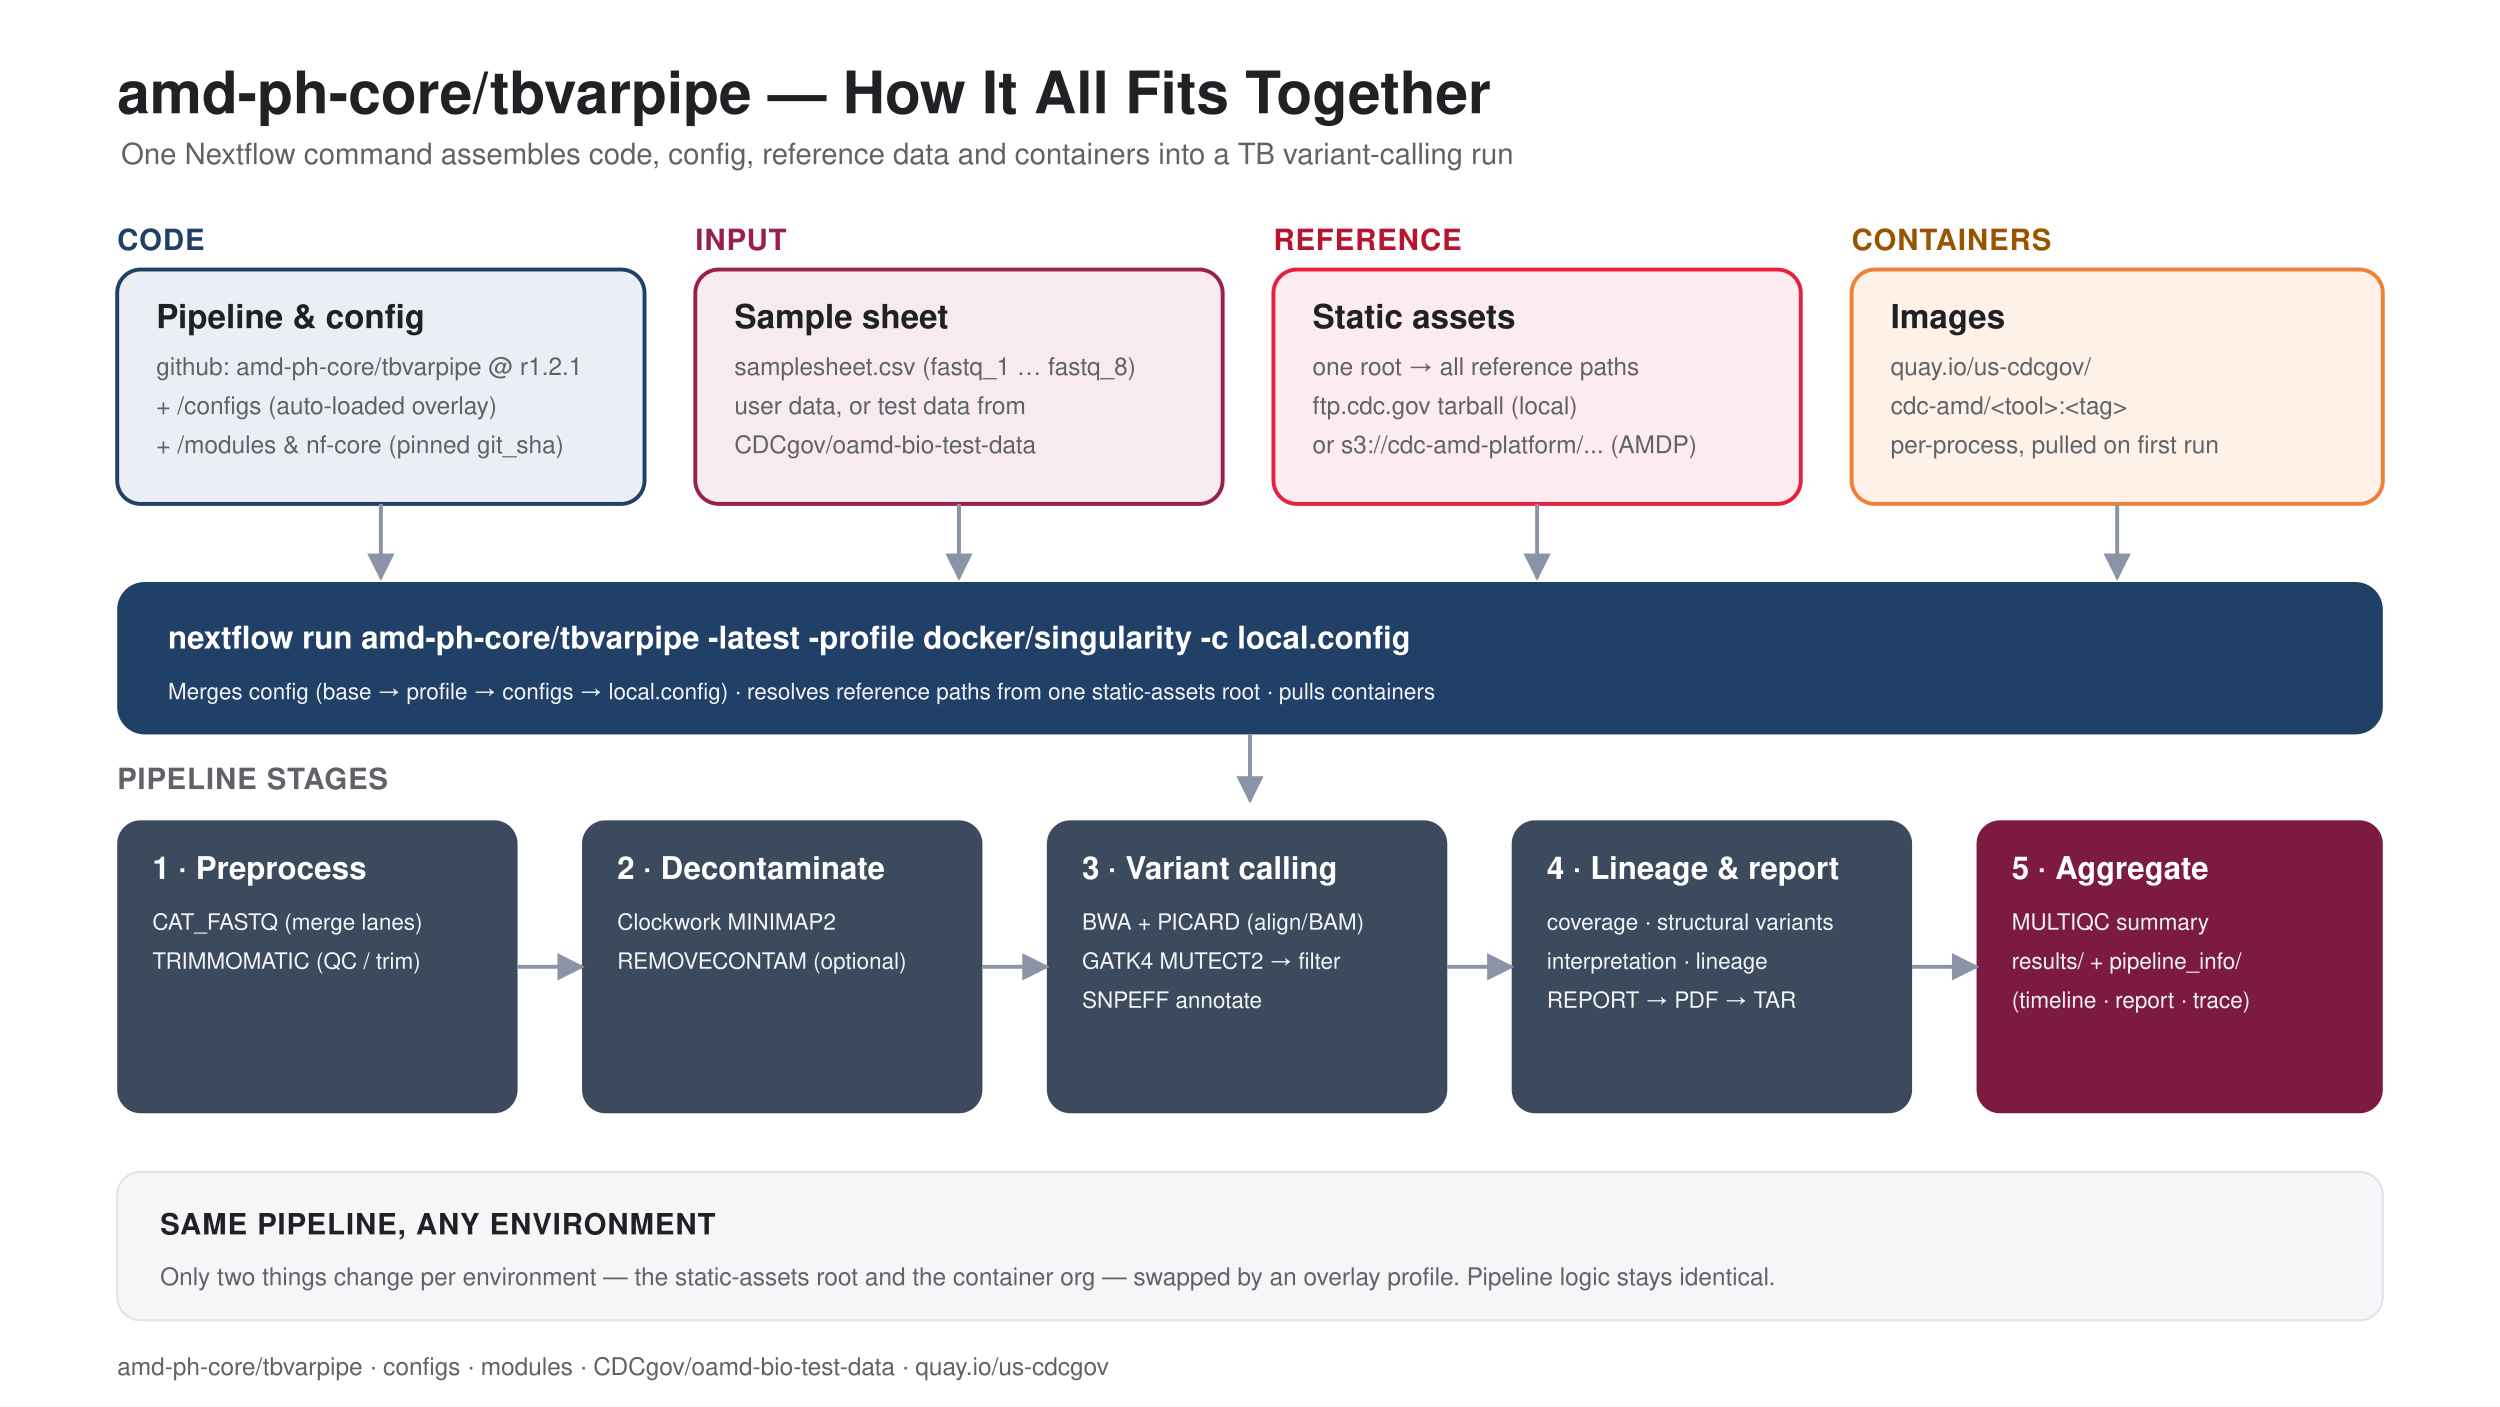
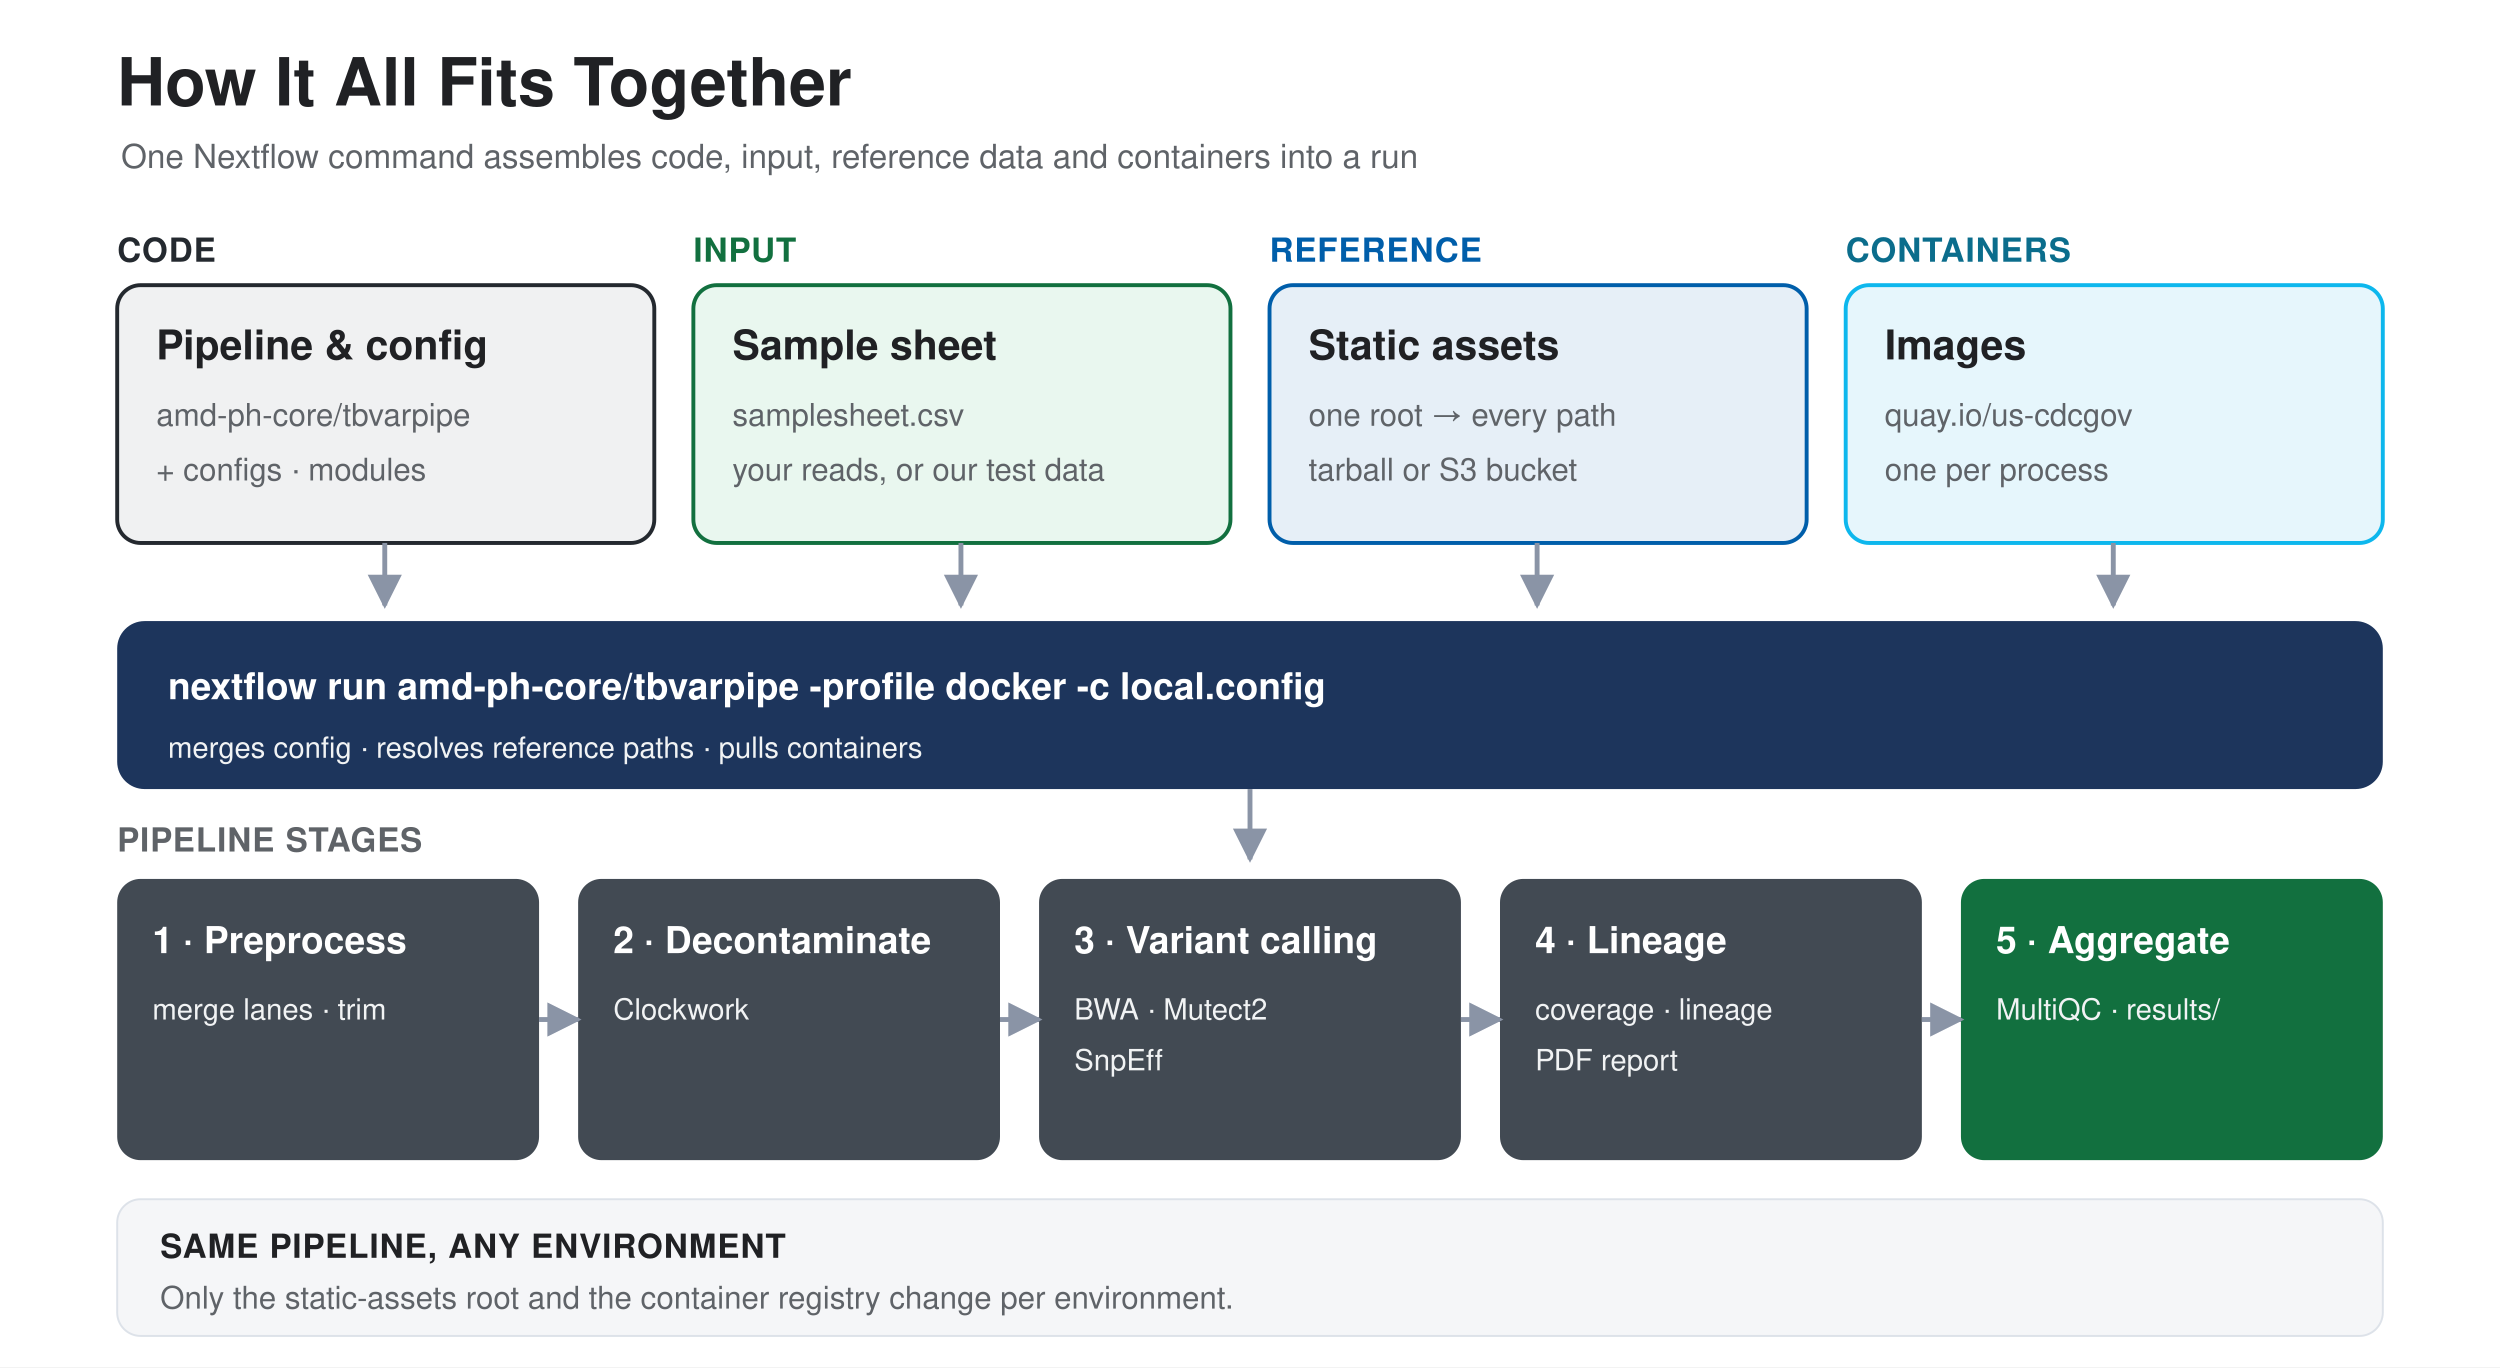
- <svg xmlns="http://www.w3.org/2000/svg" width="1280" height="720" viewBox="0 0 1280 720" font-family="'Segoe UI', Helvetica, Arial, sans-serif">
+ <svg xmlns="http://www.w3.org/2000/svg" width="1280" height="700" viewBox="0 0 1280 700" font-family="'Segoe UI', Helvetica, Arial, sans-serif">
  <defs>
    <marker id="a" viewBox="0 0 10 10" refX="9" refY="5" markerWidth="7" markerHeight="7" orient="auto-start-reverse">
      <path d="M0,0 L10,5 L0,10 z" fill="#8a94a6" />
    </marker>
-     <marker id="aw" viewBox="0 0 10 10" refX="9" refY="5" markerWidth="8" markerHeight="8" orient="auto-start-reverse">
-       <path d="M0,0 L10,5 L0,10 z" fill="#ffffff" />
-     </marker>
    <style>
-       .h1   { font-size: 30px; font-weight: 700; fill: #202124; }
-       .h2   { font-size: 15px; fill: #5f6368; }
-       .band { font-size: 15px; font-weight: 700; letter-spacing: .5px; }
-       .card { font-size: 17px; font-weight: 600; fill: #202124; }
-       .cs   { font-size: 12.5px; fill: #5f6368; }
-       .stage{ font-size: 16px; font-weight: 700; fill: #ffffff; }
-       .ss   { font-size: 11.5px; fill: #f1f3f4; }
-       .edge { stroke: #8a94a6; stroke-width: 2; fill: none; }
+       .h1   { font-size: 34px; font-weight: 700; fill: #202124; }
+       .h2   { font-size: 17px; fill: #5f6368; }
+       .band { font-size: 17px; font-weight: 700; letter-spacing: .5px; }
+       .card { font-size: 21px; font-weight: 600; fill: #202124; }
+       .cs   { font-size: 16px; fill: #5f6368; }
+       .stage{ font-size: 19px; font-weight: 700; fill: #ffffff; }
+       .ss   { font-size: 15px; fill: #f1f3f4; }
+       .edge { stroke: #8a94a6; stroke-width: 2.5; fill: none; }
    </style>
  </defs>
-   <rect x="0" y="0" width="1280" height="720" fill="#ffffff" />
-   <text x="60" y="58" class="h1">amd-ph-core/tbvarpipe — How It All Fits Together</text>
-   <text x="62" y="84" class="h2">One Nextflow command assembles code, config, reference data and containers into a TB variant-calling run</text>
-   <text x="60" y="128" class="band" fill="#204068">CODE</text>
-   <rect x="60" y="138" width="270" height="120" rx="12" fill="#eaeff6" stroke="#204068" stroke-width="2" />
-   <text x="80" y="168" class="card">Pipeline &amp; config</text>
-   <text x="80" y="192" class="cs">github: amd-ph-core/tbvarpipe @ r1.2.1</text>
-   <text x="80" y="212" class="cs">+ /configs (auto-loaded overlay)</text>
-   <text x="80" y="232" class="cs">+ /modules &amp; nf-core (pinned git_sha)</text>
-   <text x="356" y="128" class="band" fill="#982050">INPUT</text>
-   <rect x="356" y="138" width="270" height="120" rx="12" fill="#f7ebf0" stroke="#982050" stroke-width="2" />
-   <text x="376" y="168" class="card">Sample sheet</text>
-   <text x="376" y="192" class="cs">samplesheet.csv (fastq_1 … fastq_8)</text>
-   <text x="376" y="212" class="cs">user data, or test data from</text>
-   <text x="376" y="232" class="cs">CDCgov/oamd-bio-test-data</text>
-   <text x="652" y="128" class="band" fill="#b81430">REFERENCE</text>
-   <rect x="652" y="138" width="270" height="120" rx="12" fill="#fdecef" stroke="#e82040" stroke-width="2" />
-   <text x="672" y="168" class="card">Static assets</text>
-   <text x="672" y="192" class="cs">one root → all reference paths</text>
-   <text x="672" y="212" class="cs">ftp.cdc.gov tarball (local)</text>
-   <text x="672" y="232" class="cs">or s3://cdc-amd-platform/... (AMDP)</text>
-   <text x="948" y="128" class="band" fill="#9a5400">CONTAINERS</text>
-   <rect x="948" y="138" width="272" height="120" rx="12" fill="#fef2e8" stroke="#f08038" stroke-width="2" />
-   <text x="968" y="168" class="card">Images</text>
-   <text x="968" y="192" class="cs">quay.io/us-cdcgov/</text>
-   <text x="968" y="212" class="cs">cdc-amd/&lt;tool&gt;:&lt;tag&gt;</text>
-   <text x="968" y="232" class="cs">per-process, pulled on first run</text>
-   <path class="edge" d="M195,258 L195,296" marker-end="url(#a)" />
-   <path class="edge" d="M491,258 L491,296" marker-end="url(#a)" />
-   <path class="edge" d="M787,258 L787,296" marker-end="url(#a)" />
-   <path class="edge" d="M1084,258 L1084,296" marker-end="url(#a)" />
-   <rect x="60" y="298" width="1160" height="78" rx="14" fill="#204068" />
-   <text x="86" y="332" class="stage" font-size="19">nextflow run amd-ph-core/tbvarpipe  -latest  -profile docker/singularity  -c local.config</text>
-   <text x="86" y="358" class="ss" font-size="13">Merges config (base → profile → configs → local.config) · resolves reference paths from one static-assets root · pulls containers</text>
-   <path class="edge" d="M640,376 L640,410" marker-end="url(#a)" />
-   <text x="60" y="404" class="band" fill="#5f6368">PIPELINE STAGES</text>
+   <rect x="0" y="0" width="1280" height="700" fill="#ffffff" />
+   <text x="60" y="54" class="h1">How It All Fits Together</text>
+   <text x="62" y="86" class="h2">One Nextflow command assembles code, input, reference data and containers into a run</text>
+   <text x="60" y="134" class="band" fill="#24292f">CODE</text>
+   <rect x="60" y="146" width="275" height="132" rx="12" fill="#f0f1f2" stroke="#24292f" stroke-width="2" />
+   <text x="80" y="184" class="card">Pipeline &amp; config</text>
+   <text x="80" y="218" class="cs">amd-ph-core/tbvarpipe</text>
+   <text x="80" y="246" class="cs">+ configs · modules</text>
+   <text x="355" y="134" class="band" fill="#12703f">INPUT</text>
+   <rect x="355" y="146" width="275" height="132" rx="12" fill="#e9f7ef" stroke="#12703f" stroke-width="2" />
+   <text x="375" y="184" class="card">Sample sheet</text>
+   <text x="375" y="218" class="cs">samplesheet.csv</text>
+   <text x="375" y="246" class="cs">your reads, or our test data</text>
+   <text x="650" y="134" class="band" fill="#005eaa">REFERENCE</text>
+   <rect x="650" y="146" width="275" height="132" rx="12" fill="#e6eff7" stroke="#005eaa" stroke-width="2" />
+   <text x="670" y="184" class="card">Static assets</text>
+   <text x="670" y="218" class="cs">one root → every path</text>
+   <text x="670" y="246" class="cs">tarball or S3 bucket</text>
+   <text x="945" y="134" class="band" fill="#0b6d8c">CONTAINERS</text>
+   <rect x="945" y="146" width="275" height="132" rx="12" fill="#e6f6fc" stroke="#0db7ed" stroke-width="2" />
+   <text x="965" y="184" class="card">Images</text>
+   <text x="965" y="218" class="cs">quay.io/us-cdcgov</text>
+   <text x="965" y="246" class="cs">one per process</text>
+   <path class="edge" d="M197,278 L197,310" marker-end="url(#a)" />
+   <path class="edge" d="M492,278 L492,310" marker-end="url(#a)" />
+   <path class="edge" d="M787,278 L787,310" marker-end="url(#a)" />
+   <path class="edge" d="M1082,278 L1082,310" marker-end="url(#a)" />
+   <rect x="60" y="318" width="1160" height="86" rx="14" fill="#1d355c" />
+   <text x="86" y="358" class="stage" font-size="22">nextflow run amd-ph-core/tbvarpipe -profile docker -c local.config</text>
+   <text x="86" y="388" class="ss">merges config · resolves reference paths · pulls containers</text>
+   <path class="edge" d="M640,404 L640,440" marker-end="url(#a)" />
+   <text x="60" y="436" class="band" fill="#5f6368">PIPELINE STAGES</text>
  <g>
-     <rect x="60" y="420" width="205" height="150" rx="12" fill="#3c4a5e" />
-     <text x="78" y="450" class="stage">1 · Preprocess</text>
-     <text x="78" y="476" class="ss">CAT_FASTQ (merge lanes)</text>
-     <text x="78" y="496" class="ss">TRIMMOMATIC (QC / trim)</text>
-     <rect x="298" y="420" width="205" height="150" rx="12" fill="#3c4a5e" />
-     <text x="316" y="450" class="stage">2 · Decontaminate</text>
-     <text x="316" y="476" class="ss">Clockwork MINIMAP2</text>
-     <text x="316" y="496" class="ss">REMOVECONTAM (optional)</text>
-     <rect x="536" y="420" width="205" height="150" rx="12" fill="#3c4a5e" />
-     <text x="554" y="450" class="stage">3 · Variant calling</text>
-     <text x="554" y="476" class="ss">BWA + PICARD (align/BAM)</text>
-     <text x="554" y="496" class="ss">GATK4 MUTECT2 → filter</text>
-     <text x="554" y="516" class="ss">SNPEFF annotate</text>
-     <rect x="774" y="420" width="205" height="150" rx="12" fill="#3c4a5e" />
-     <text x="792" y="450" class="stage">4 · Lineage &amp; report</text>
-     <text x="792" y="476" class="ss">coverage · structural variants</text>
-     <text x="792" y="496" class="ss">interpretation · lineage</text>
-     <text x="792" y="516" class="ss">REPORT → PDF → TAR</text>
-     <rect x="1012" y="420" width="208" height="150" rx="12" fill="#7d1a42" />
-     <text x="1030" y="450" class="stage">5 · Aggregate</text>
-     <text x="1030" y="476" class="ss">MULTIQC summary</text>
-     <text x="1030" y="496" class="ss">results/ + pipeline_info/</text>
-     <text x="1030" y="516" class="ss">(timeline · report · trace)</text>
+     <rect x="60" y="450" width="216" height="144" rx="12" fill="#424a53" />
+     <text x="78" y="488" class="stage">1 · Preprocess</text>
+     <text x="78" y="522" class="ss">merge lanes · trim</text>
+     <rect x="296" y="450" width="216" height="144" rx="12" fill="#424a53" />
+     <text x="314" y="488" class="stage">2 · Decontaminate</text>
+     <text x="314" y="522" class="ss">Clockwork</text>
+     <rect x="532" y="450" width="216" height="144" rx="12" fill="#424a53" />
+     <text x="550" y="488" class="stage">3 · Variant calling</text>
+     <text x="550" y="522" class="ss">BWA · Mutect2</text>
+     <text x="550" y="548" class="ss">SnpEff</text>
+     <rect x="768" y="450" width="216" height="144" rx="12" fill="#424a53" />
+     <text x="786" y="488" class="stage">4 · Lineage</text>
+     <text x="786" y="522" class="ss">coverage · lineage</text>
+     <text x="786" y="548" class="ss">PDF report</text>
+     <rect x="1004" y="450" width="216" height="144" rx="12" fill="#12703f" />
+     <text x="1022" y="488" class="stage">5 · Aggregate</text>
+     <text x="1022" y="522" class="ss">MultiQC · results/</text>
  </g>
-   <path class="edge" d="M265,495 L298,495" marker-end="url(#a)" />
-   <path class="edge" d="M503,495 L536,495" marker-end="url(#a)" />
-   <path class="edge" d="M741,495 L774,495" marker-end="url(#a)" />
-   <path class="edge" d="M979,495 L1012,495" marker-end="url(#a)" />
-   <rect x="60" y="600" width="1160" height="76" rx="12" fill="#f5f6f8" stroke="#dde2e9" />
-   <text x="82" y="632" class="band" fill="#202124">SAME PIPELINE, ANY ENVIRONMENT</text>
-   <text x="82" y="658" class="cs" font-size="13.5">Only two things change per environment — the static-assets root and the container org — swapped by an overlay profile. Pipeline logic stays identical.</text>
-   <text x="60" y="704" class="cs">amd-ph-core/tbvarpipe · configs · modules · CDCgov/oamd-bio-test-data · quay.io/us-cdcgov</text>
+   <path class="edge" d="M276,522 L296,522" marker-end="url(#a)" />
+   <path class="edge" d="M512,522 L532,522" marker-end="url(#a)" />
+   <path class="edge" d="M748,522 L768,522" marker-end="url(#a)" />
+   <path class="edge" d="M984,522 L1004,522" marker-end="url(#a)" />
+   <rect x="60" y="614" width="1160" height="70" rx="12" fill="#f5f6f8" stroke="#dde2e9" />
+   <text x="82" y="644" class="band" fill="#202124">SAME PIPELINE, ANY ENVIRONMENT</text>
+   <text x="82" y="670" class="cs">Only the static-assets root and the container registry change per environment.</text>
</svg>
